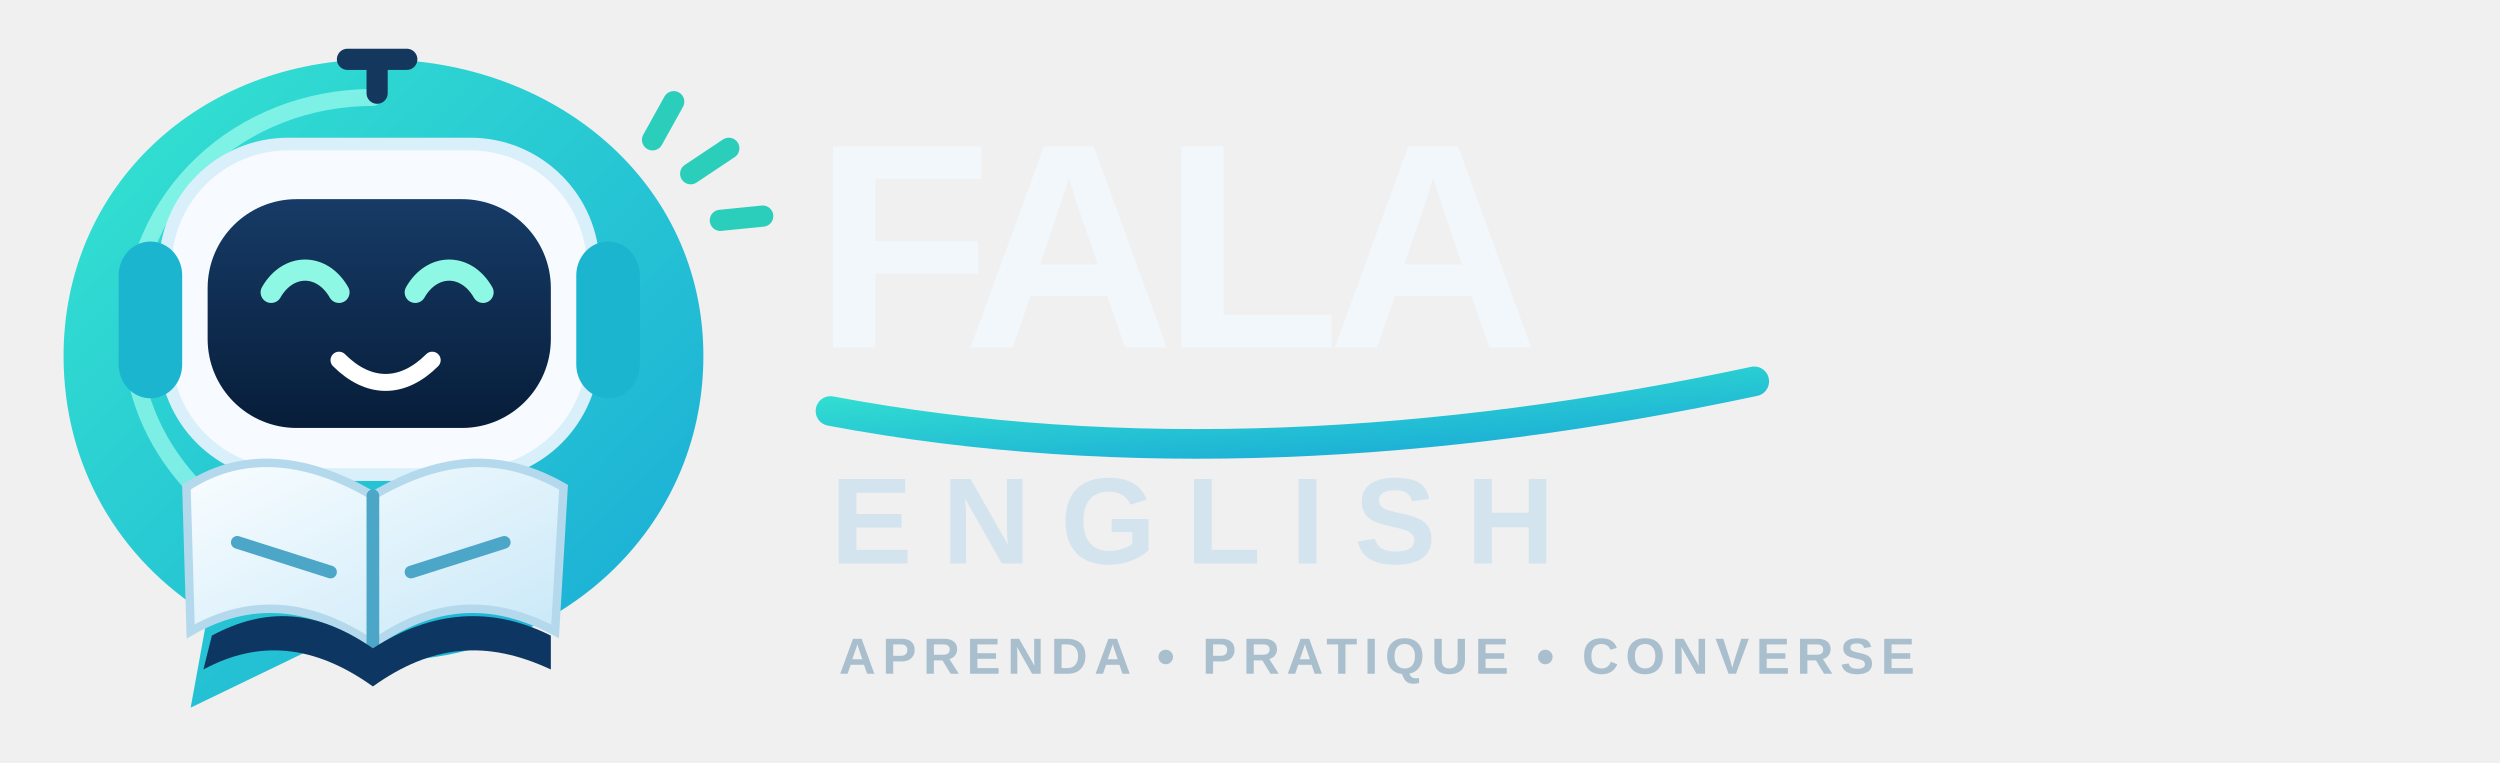
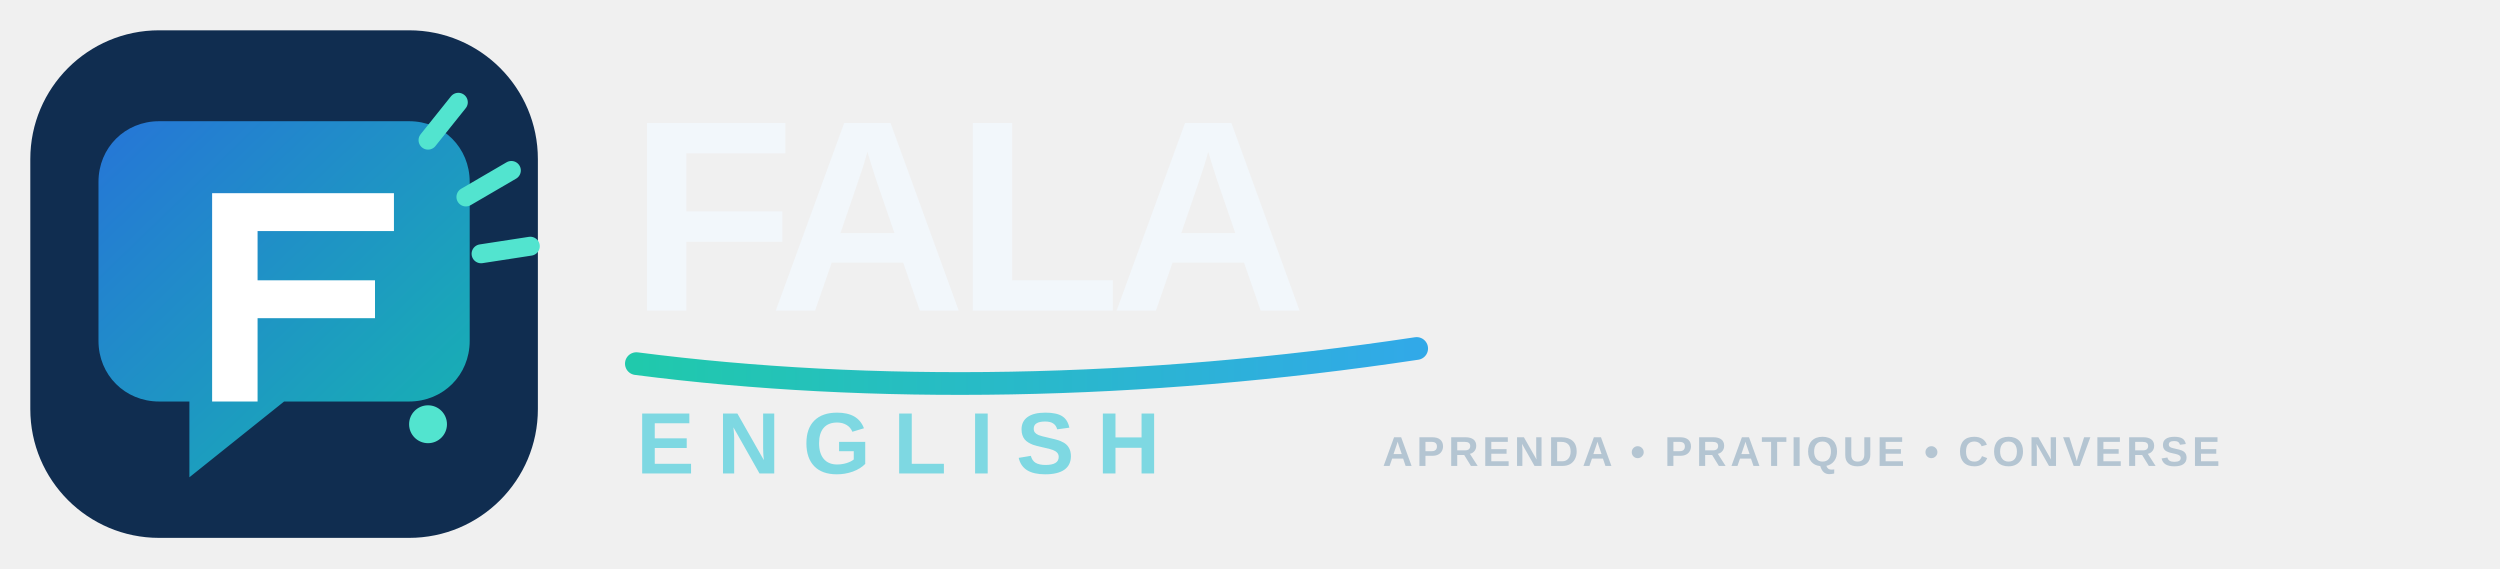
- <svg xmlns="http://www.w3.org/2000/svg" viewBox="0 0 590 180" role="img" aria-labelledby="title desc">
+ <svg xmlns="http://www.w3.org/2000/svg" viewBox="0 0 660 150" role="img" aria-labelledby="title desc">
  <defs>
    <linearGradient id="bubble" x1="0" y1="0" x2="1" y2="1">
-       <stop stop-color="#35e5d0" />
-       <stop offset="1" stop-color="#19a9d7" />
+       <stop offset="0" stop-color="#2675d7" />
+       <stop offset="1" stop-color="#16b6b0" />
    </linearGradient>
-     <linearGradient id="book" x1="0" y1="0" x2="1" y2="1">
-       <stop stop-color="#f9fdff" />
-       <stop offset="1" stop-color="#c8e8f8" />
-     </linearGradient>
-     <linearGradient id="visor" x1="0" y1="0" x2="0" y2="1">
-       <stop stop-color="#163b66" />
-       <stop offset="1" stop-color="#071d39" />
+     <linearGradient id="accent" x1="0" y1="0" x2="1" y2="0">
+       <stop offset="0" stop-color="#20c9ac" />
+       <stop offset="1" stop-color="#31a9e8" />
    </linearGradient>
  </defs>
-   <g transform="translate(8 5)">
-     <path d="M81 9C39 9 7 39 7 79c0 26 13 48 34 61l-4 22 29-14c6 2 10 3 16 3 42 0 76-31 76-72S123 9 81 9Z" fill="url(#bubble)" />
-     <path d="M80 18c-31 0-57 23-57 55 0 14 5 26 14 36" fill="none" stroke="#a8fff0" stroke-width="4" stroke-linecap="round" opacity=".65" />
-     <path d="M81 17v-8m-7 0h14" stroke="#14385d" stroke-width="5" stroke-linecap="round" />
-     <rect x="31" y="29" width="101" height="78" rx="29" fill="#f7fbff" stroke="#d9f0fa" stroke-width="3" />
-     <rect x="41" y="42" width="81" height="54" rx="21" fill="url(#visor)" />
-     <path d="M56 64c4-7 12-7 16 0m18 0c4-7 12-7 16 0" fill="none" stroke="#8ff8e4" stroke-width="5" stroke-linecap="round" />
-     <path d="M72 80c7 7 15 7 22 0" fill="none" stroke="#fff" stroke-width="4" stroke-linecap="round" />
-     <rect x="20" y="52" width="15" height="37" rx="8" fill="#1bb5d0" />
-     <rect x="128" y="52" width="15" height="37" rx="8" fill="#1bb5d0" />
-     <path d="M36 110c12-8 27-8 44 2 17-10 31-10 45-2l-2 34c-15-8-29-7-43 3-15-10-29-11-43-3z" fill="url(#book)" stroke="#b5d9ec" stroke-width="2" />
-     <path d="M80 112v35m-32-24 22 7m41-7-22 7" fill="none" stroke="#4ba6c7" stroke-width="3" stroke-linecap="round" />
-     <path d="M42 145c13-7 25-6 38 3 14-9 28-10 42-3v8c-15-7-28-6-42 4-14-10-27-11-40-4z" fill="#0d3762" />
-     <path d="M146 28l5-9m4 17 9-6m-2 17 10-1" stroke="#2bcdbb" stroke-width="5" stroke-linecap="round" />
+   <g transform="translate(8 8)">
+     <rect width="134" height="134" rx="34" fill="#102d50" />
+     <path d="M34 24h66c9 0 16 7 16 16v42c0 9-7 16-16 16H67l-25 20V98H34c-9 0-16-7-16-16V40c0-9 7-16 16-16Z" fill="url(#bubble)" />
+     <path d="M48 43h48v10H60v13h31v10H60v22H48z" fill="#fff" />
+     <path d="M105 29l8-10m2 25 12-7m-8 22 13-2" stroke="#52e4cf" stroke-width="5" stroke-linecap="round" />
+     <circle cx="105" cy="104" r="5" fill="#52e4cf" />
  </g>
  <g font-family="Manrope, Arial, sans-serif">
-     <text x="192" y="82" fill="#f2f7fb" font-size="69" font-weight="900" letter-spacing="-3">FALA</text>
-     <path d="M196 97c69 13 143 9 218-7" fill="none" stroke="url(#bubble)" stroke-width="7" stroke-linecap="round" />
-     <text x="196" y="133" fill="#d4e4ee" font-size="29" font-weight="800" letter-spacing="7">ENGLISH</text>
-     <text x="198" y="159" fill="#a9bfce" font-size="12" font-weight="700" letter-spacing="1.6">APRENDA  •  PRATIQUE  •  CONVERSE</text>
+     <text x="166" y="82" fill="#f2f7fb" font-size="72" font-weight="900" letter-spacing="-3">FALA</text>
+     <path d="M168 96c62 8 133 7 206-4" fill="none" stroke="url(#accent)" stroke-width="6" stroke-linecap="round" />
+     <text x="168" y="125" fill="#7ed8e2" font-size="23" font-weight="800" letter-spacing="6">ENGLISH</text>
+     <text x="365" y="123" fill="#b4c5d2" font-size="11" font-weight="700" letter-spacing="1.05">APRENDA • PRATIQUE • CONVERSE</text>
  </g>
</svg>
